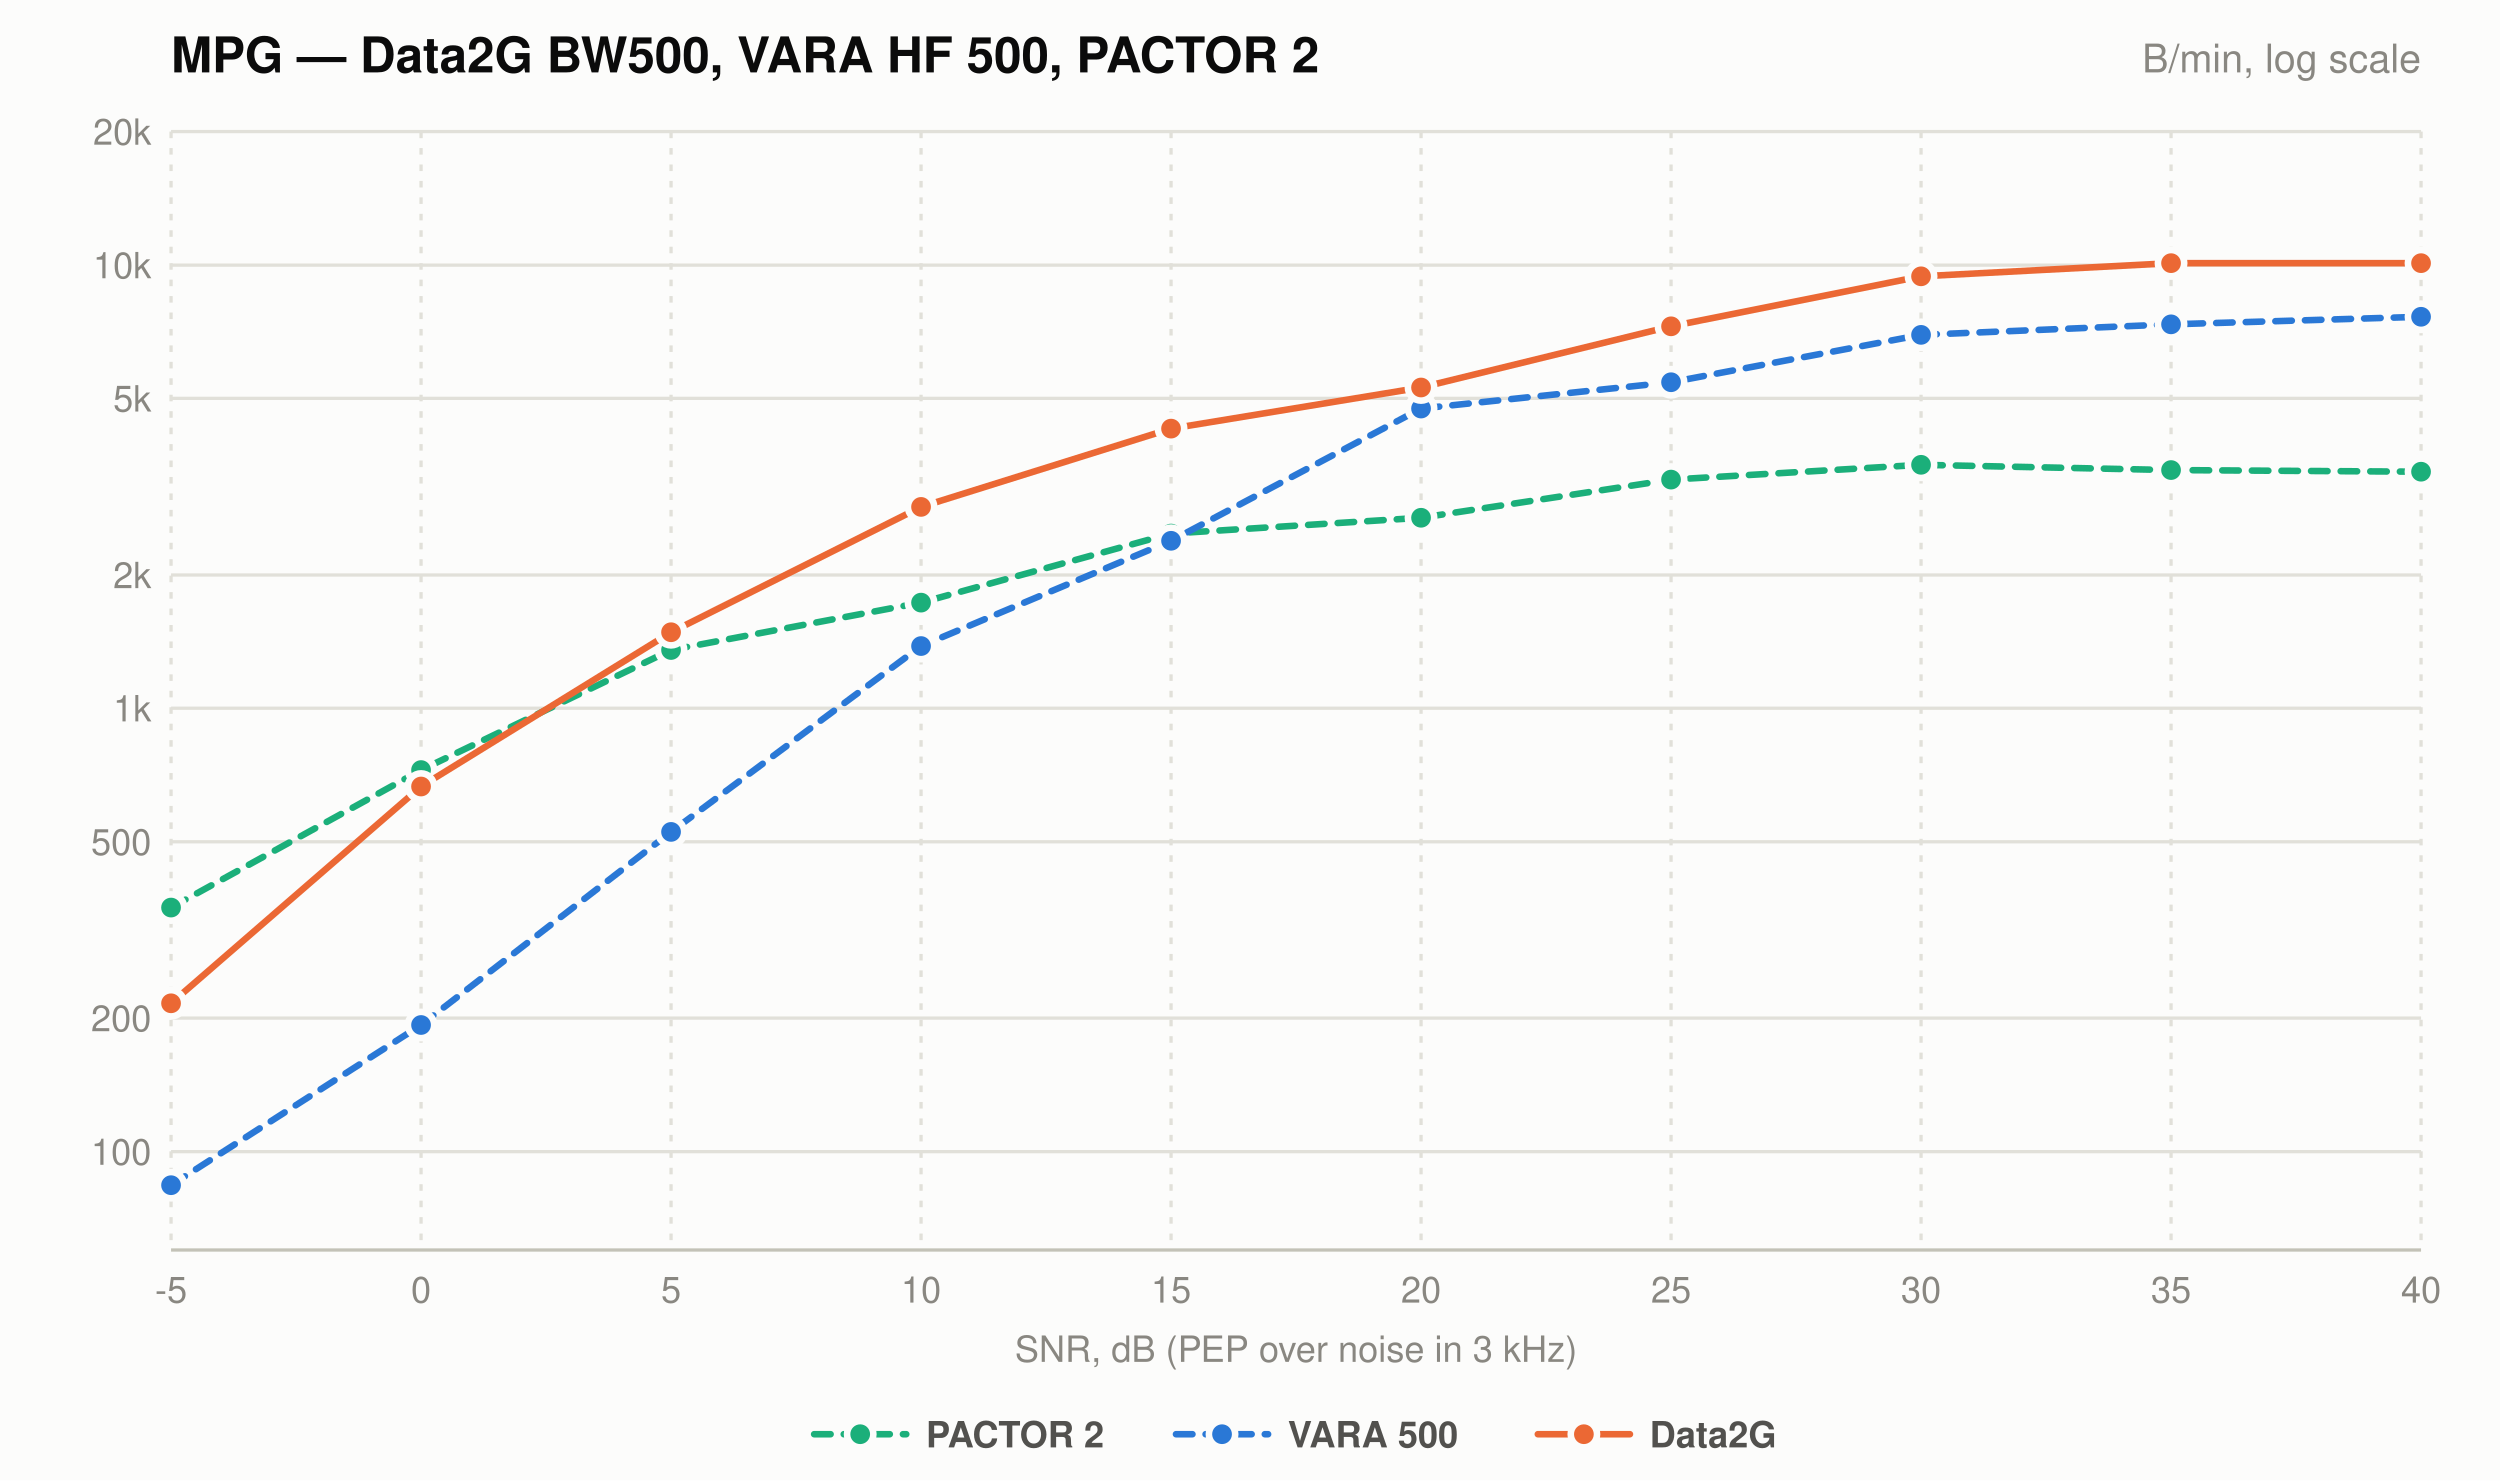
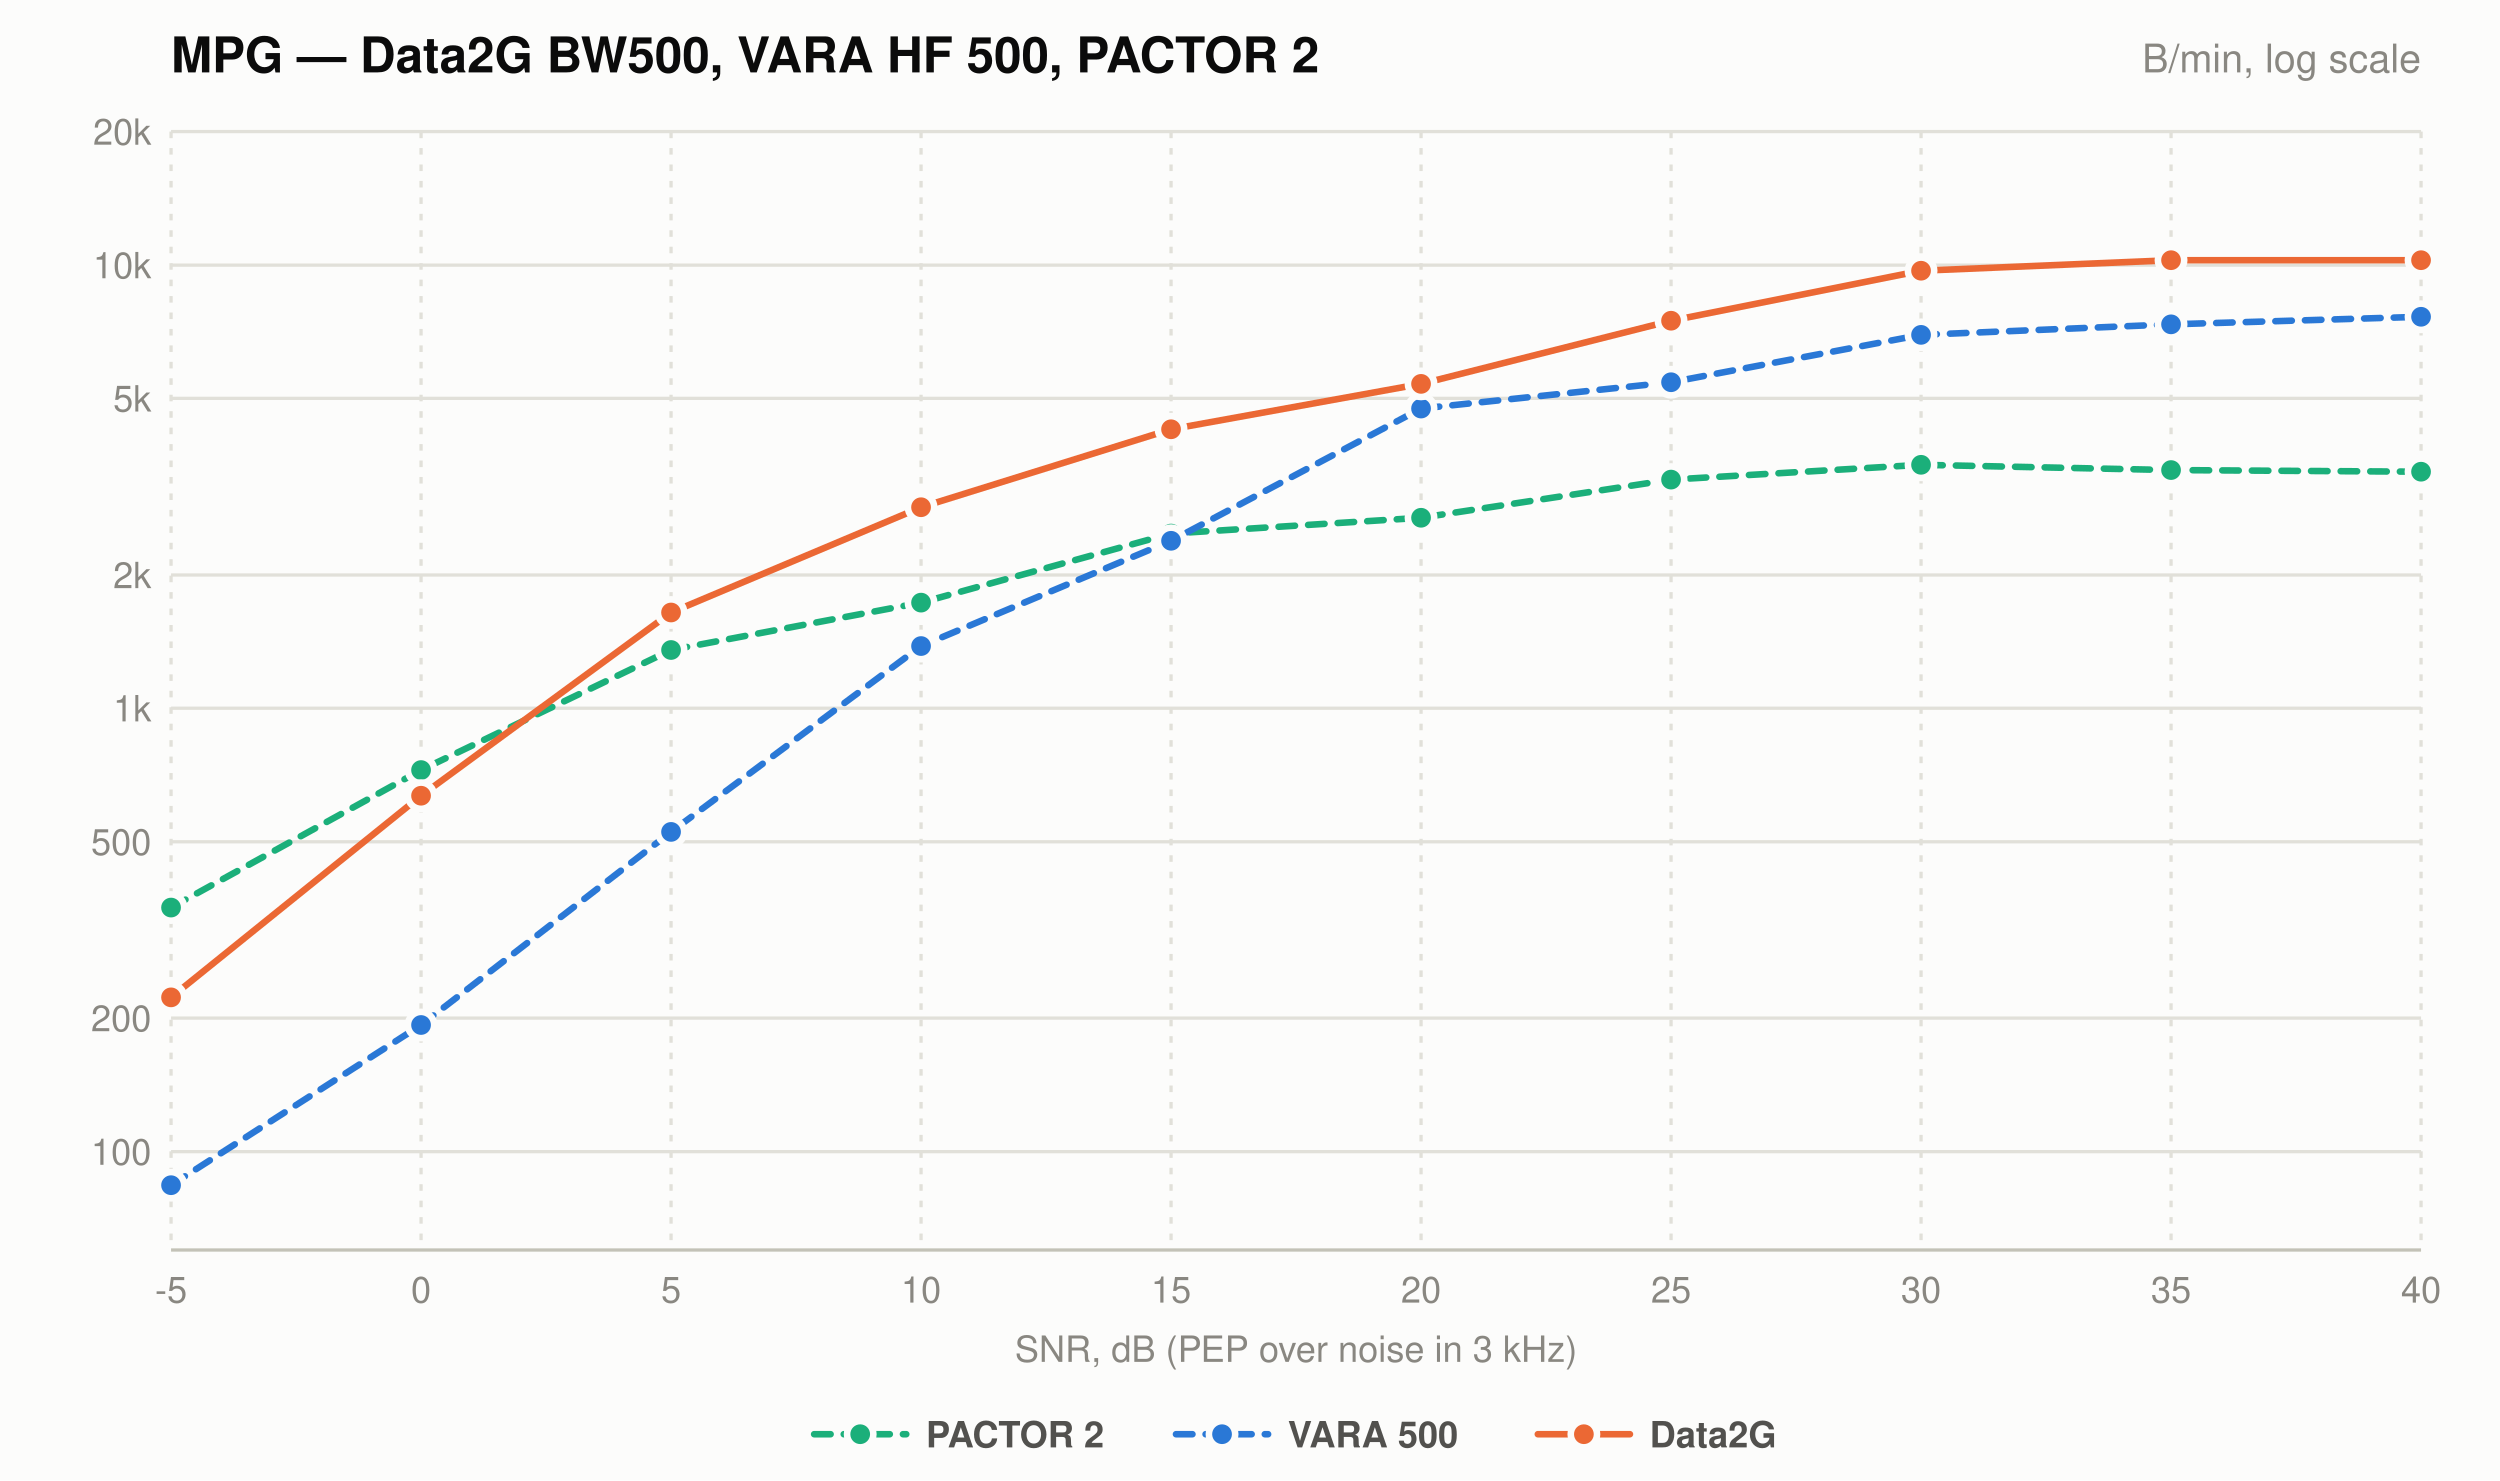
<svg xmlns="http://www.w3.org/2000/svg" viewBox="0 0 760 450" width="760" height="450" font-family="-apple-system, BlinkMacSystemFont, 'Segoe UI', Helvetica, Arial, sans-serif">
  <rect width="760" height="450" fill="#fcfcfb" />
  <text x="52" y="22" font-size="15" font-weight="600" fill="#0b0b0b">MPG — Data2G BW500, VARA HF 500, PACTOR 2</text>
  <text x="736" y="22" font-size="12" fill="#898781" text-anchor="end">B/min, log scale</text>
  <line x1="52" x2="736" y1="350.1" y2="350.1" stroke="#e1e0d9" />
  <text x="46" y="354.1" font-size="11" fill="#898781" text-anchor="end">100</text>
  <line x1="52" x2="736" y1="309.5" y2="309.5" stroke="#e1e0d9" />
  <text x="46" y="313.5" font-size="11" fill="#898781" text-anchor="end">200</text>
  <line x1="52" x2="736" y1="255.9" y2="255.9" stroke="#e1e0d9" />
  <text x="46" y="259.9" font-size="11" fill="#898781" text-anchor="end">500</text>
  <line x1="52" x2="736" y1="215.3" y2="215.3" stroke="#e1e0d9" />
  <text x="46" y="219.3" font-size="11" fill="#898781" text-anchor="end">1k</text>
  <line x1="52" x2="736" y1="174.8" y2="174.8" stroke="#e1e0d9" />
  <text x="46" y="178.8" font-size="11" fill="#898781" text-anchor="end">2k</text>
  <line x1="52" x2="736" y1="121.1" y2="121.1" stroke="#e1e0d9" />
  <text x="46" y="125.1" font-size="11" fill="#898781" text-anchor="end">5k</text>
  <line x1="52" x2="736" y1="80.6" y2="80.6" stroke="#e1e0d9" />
  <text x="46" y="84.6" font-size="11" fill="#898781" text-anchor="end">10k</text>
  <line x1="52" x2="736" y1="40.0" y2="40.0" stroke="#e1e0d9" />
  <text x="46" y="44.0" font-size="11" fill="#898781" text-anchor="end">20k</text>
  <line x1="52.0" x2="52.0" y1="40" y2="380" stroke="#e1e0d9" stroke-dasharray="2 3" />
  <text x="52.0" y="396" font-size="11" fill="#898781" text-anchor="middle">-5</text>
  <line x1="128.0" x2="128.0" y1="40" y2="380" stroke="#e1e0d9" stroke-dasharray="2 3" />
  <text x="128.0" y="396" font-size="11" fill="#898781" text-anchor="middle">0</text>
  <line x1="204.0" x2="204.0" y1="40" y2="380" stroke="#e1e0d9" stroke-dasharray="2 3" />
  <text x="204.0" y="396" font-size="11" fill="#898781" text-anchor="middle">5</text>
  <line x1="280.0" x2="280.0" y1="40" y2="380" stroke="#e1e0d9" stroke-dasharray="2 3" />
  <text x="280.0" y="396" font-size="11" fill="#898781" text-anchor="middle">10</text>
  <line x1="356.0" x2="356.0" y1="40" y2="380" stroke="#e1e0d9" stroke-dasharray="2 3" />
  <text x="356.0" y="396" font-size="11" fill="#898781" text-anchor="middle">15</text>
  <line x1="432.0" x2="432.0" y1="40" y2="380" stroke="#e1e0d9" stroke-dasharray="2 3" />
  <text x="432.0" y="396" font-size="11" fill="#898781" text-anchor="middle">20</text>
  <line x1="508.0" x2="508.0" y1="40" y2="380" stroke="#e1e0d9" stroke-dasharray="2 3" />
  <text x="508.0" y="396" font-size="11" fill="#898781" text-anchor="middle">25</text>
  <line x1="584.0" x2="584.0" y1="40" y2="380" stroke="#e1e0d9" stroke-dasharray="2 3" />
  <text x="584.0" y="396" font-size="11" fill="#898781" text-anchor="middle">30</text>
  <line x1="660.0" x2="660.0" y1="40" y2="380" stroke="#e1e0d9" stroke-dasharray="2 3" />
  <text x="660.0" y="396" font-size="11" fill="#898781" text-anchor="middle">35</text>
  <line x1="736.0" x2="736.0" y1="40" y2="380" stroke="#e1e0d9" stroke-dasharray="2 3" />
  <text x="736.0" y="396" font-size="11" fill="#898781" text-anchor="middle">40</text>
  <line x1="52" x2="736" y1="380" y2="380" stroke="#c3c2b7" />
  <text x="394.0" y="414" font-size="11" fill="#898781" text-anchor="middle">SNR, dB (PEP over noise in 3 kHz)</text>
  <path d="M52.0,275.9L128.0,234.1L204.0,197.6L280.0,183.2L356.0,162.2L432.0,157.4L508.0,145.8L584.0,141.3L660.0,142.9L736.0,143.4" fill="none" stroke="#1baf7a" stroke-width="2" stroke-linejoin="round" stroke-linecap="round" stroke-dasharray="5 4" />
  <circle cx="52.0" cy="275.9" r="4" fill="#1baf7a" stroke="#fcfcfb" stroke-width="2" />
  <circle cx="128.0" cy="234.1" r="4" fill="#1baf7a" stroke="#fcfcfb" stroke-width="2" />
  <circle cx="204.0" cy="197.6" r="4" fill="#1baf7a" stroke="#fcfcfb" stroke-width="2" />
  <circle cx="280.0" cy="183.2" r="4" fill="#1baf7a" stroke="#fcfcfb" stroke-width="2" />
  <circle cx="356.0" cy="162.2" r="4" fill="#1baf7a" stroke="#fcfcfb" stroke-width="2" />
  <circle cx="432.0" cy="157.4" r="4" fill="#1baf7a" stroke="#fcfcfb" stroke-width="2" />
  <circle cx="508.0" cy="145.8" r="4" fill="#1baf7a" stroke="#fcfcfb" stroke-width="2" />
  <circle cx="584.0" cy="141.3" r="4" fill="#1baf7a" stroke="#fcfcfb" stroke-width="2" />
  <circle cx="660.0" cy="142.9" r="4" fill="#1baf7a" stroke="#fcfcfb" stroke-width="2" />
  <circle cx="736.0" cy="143.4" r="4" fill="#1baf7a" stroke="#fcfcfb" stroke-width="2" />
  <path d="M52.0,360.3L128.0,311.6L204.0,252.9L280.0,196.4L356.0,164.4L432.0,124.2L508.0,116.2L584.0,101.8L660.0,98.6L736.0,96.3" fill="none" stroke="#2a78d6" stroke-width="2" stroke-linejoin="round" stroke-linecap="round" stroke-dasharray="5 4" />
  <circle cx="52.0" cy="360.3" r="4" fill="#2a78d6" stroke="#fcfcfb" stroke-width="2" />
  <circle cx="128.0" cy="311.6" r="4" fill="#2a78d6" stroke="#fcfcfb" stroke-width="2" />
  <circle cx="204.0" cy="252.9" r="4" fill="#2a78d6" stroke="#fcfcfb" stroke-width="2" />
  <circle cx="280.0" cy="196.4" r="4" fill="#2a78d6" stroke="#fcfcfb" stroke-width="2" />
  <circle cx="356.0" cy="164.4" r="4" fill="#2a78d6" stroke="#fcfcfb" stroke-width="2" />
  <circle cx="432.0" cy="124.2" r="4" fill="#2a78d6" stroke="#fcfcfb" stroke-width="2" />
  <circle cx="508.0" cy="116.2" r="4" fill="#2a78d6" stroke="#fcfcfb" stroke-width="2" />
  <circle cx="584.0" cy="101.8" r="4" fill="#2a78d6" stroke="#fcfcfb" stroke-width="2" />
  <circle cx="660.0" cy="98.6" r="4" fill="#2a78d6" stroke="#fcfcfb" stroke-width="2" />
  <circle cx="736.0" cy="96.3" r="4" fill="#2a78d6" stroke="#fcfcfb" stroke-width="2" />
-   <path d="M52.0,305.0L128.0,239.1L204.0,192.2L280.0,154.1L356.0,130.3L432.0,117.8L508.0,99.2L584.0,84.0L660.0,80.0L736.0,80.0" fill="none" stroke="#eb6834" stroke-width="2" stroke-linejoin="round" stroke-linecap="round" />
-   <circle cx="52.0" cy="305.0" r="4" fill="#eb6834" stroke="#fcfcfb" stroke-width="2" />
-   <circle cx="128.0" cy="239.1" r="4" fill="#eb6834" stroke="#fcfcfb" stroke-width="2" />
-   <circle cx="204.0" cy="192.2" r="4" fill="#eb6834" stroke="#fcfcfb" stroke-width="2" />
-   <circle cx="280.0" cy="154.1" r="4" fill="#eb6834" stroke="#fcfcfb" stroke-width="2" />
-   <circle cx="356.0" cy="130.3" r="4" fill="#eb6834" stroke="#fcfcfb" stroke-width="2" />
-   <circle cx="432.0" cy="117.8" r="4" fill="#eb6834" stroke="#fcfcfb" stroke-width="2" />
-   <circle cx="508.0" cy="99.2" r="4" fill="#eb6834" stroke="#fcfcfb" stroke-width="2" />
-   <circle cx="584.0" cy="84.0" r="4" fill="#eb6834" stroke="#fcfcfb" stroke-width="2" />
-   <circle cx="660.0" cy="80.0" r="4" fill="#eb6834" stroke="#fcfcfb" stroke-width="2" />
-   <circle cx="736.0" cy="80.0" r="4" fill="#eb6834" stroke="#fcfcfb" stroke-width="2" />
+   <path d="M52.0,303.2L128.0,241.9L204.0,186.2L280.0,154.2L356.0,130.5L432.0,116.7L508.0,97.5L584.0,82.3L660.0,79.1L736.0,79.1" fill="none" stroke="#eb6834" stroke-width="2" stroke-linejoin="round" stroke-linecap="round" />
+   <circle cx="52.0" cy="303.2" r="4" fill="#eb6834" stroke="#fcfcfb" stroke-width="2" />
+   <circle cx="128.0" cy="241.9" r="4" fill="#eb6834" stroke="#fcfcfb" stroke-width="2" />
+   <circle cx="204.0" cy="186.2" r="4" fill="#eb6834" stroke="#fcfcfb" stroke-width="2" />
+   <circle cx="280.0" cy="154.2" r="4" fill="#eb6834" stroke="#fcfcfb" stroke-width="2" />
+   <circle cx="356.0" cy="130.5" r="4" fill="#eb6834" stroke="#fcfcfb" stroke-width="2" />
+   <circle cx="432.0" cy="116.7" r="4" fill="#eb6834" stroke="#fcfcfb" stroke-width="2" />
+   <circle cx="508.0" cy="97.5" r="4" fill="#eb6834" stroke="#fcfcfb" stroke-width="2" />
+   <circle cx="584.0" cy="82.3" r="4" fill="#eb6834" stroke="#fcfcfb" stroke-width="2" />
+   <circle cx="660.0" cy="79.1" r="4" fill="#eb6834" stroke="#fcfcfb" stroke-width="2" />
+   <circle cx="736.0" cy="79.1" r="4" fill="#eb6834" stroke="#fcfcfb" stroke-width="2" />
  <line x1="247.5" x2="275.5" y1="436" y2="436" stroke="#1baf7a" stroke-width="2" stroke-linecap="round" stroke-dasharray="5 4" />
  <circle cx="261.5" cy="436" r="4" fill="#1baf7a" stroke="#fcfcfb" stroke-width="2" />
  <text x="281.5" y="440" font-size="11" font-weight="600" fill="#52514e">PACTOR 2</text>
  <line x1="357.5" x2="385.5" y1="436" y2="436" stroke="#2a78d6" stroke-width="2" stroke-linecap="round" stroke-dasharray="5 4" />
  <circle cx="371.5" cy="436" r="4" fill="#2a78d6" stroke="#fcfcfb" stroke-width="2" />
  <text x="391.5" y="440" font-size="11" font-weight="600" fill="#52514e">VARA 500</text>
  <line x1="467.5" x2="495.5" y1="436" y2="436" stroke="#eb6834" stroke-width="2" stroke-linecap="round" />
  <circle cx="481.5" cy="436" r="4" fill="#eb6834" stroke="#fcfcfb" stroke-width="2" />
  <text x="501.5" y="440" font-size="11" font-weight="600" fill="#52514e">Data2G</text>
</svg>
